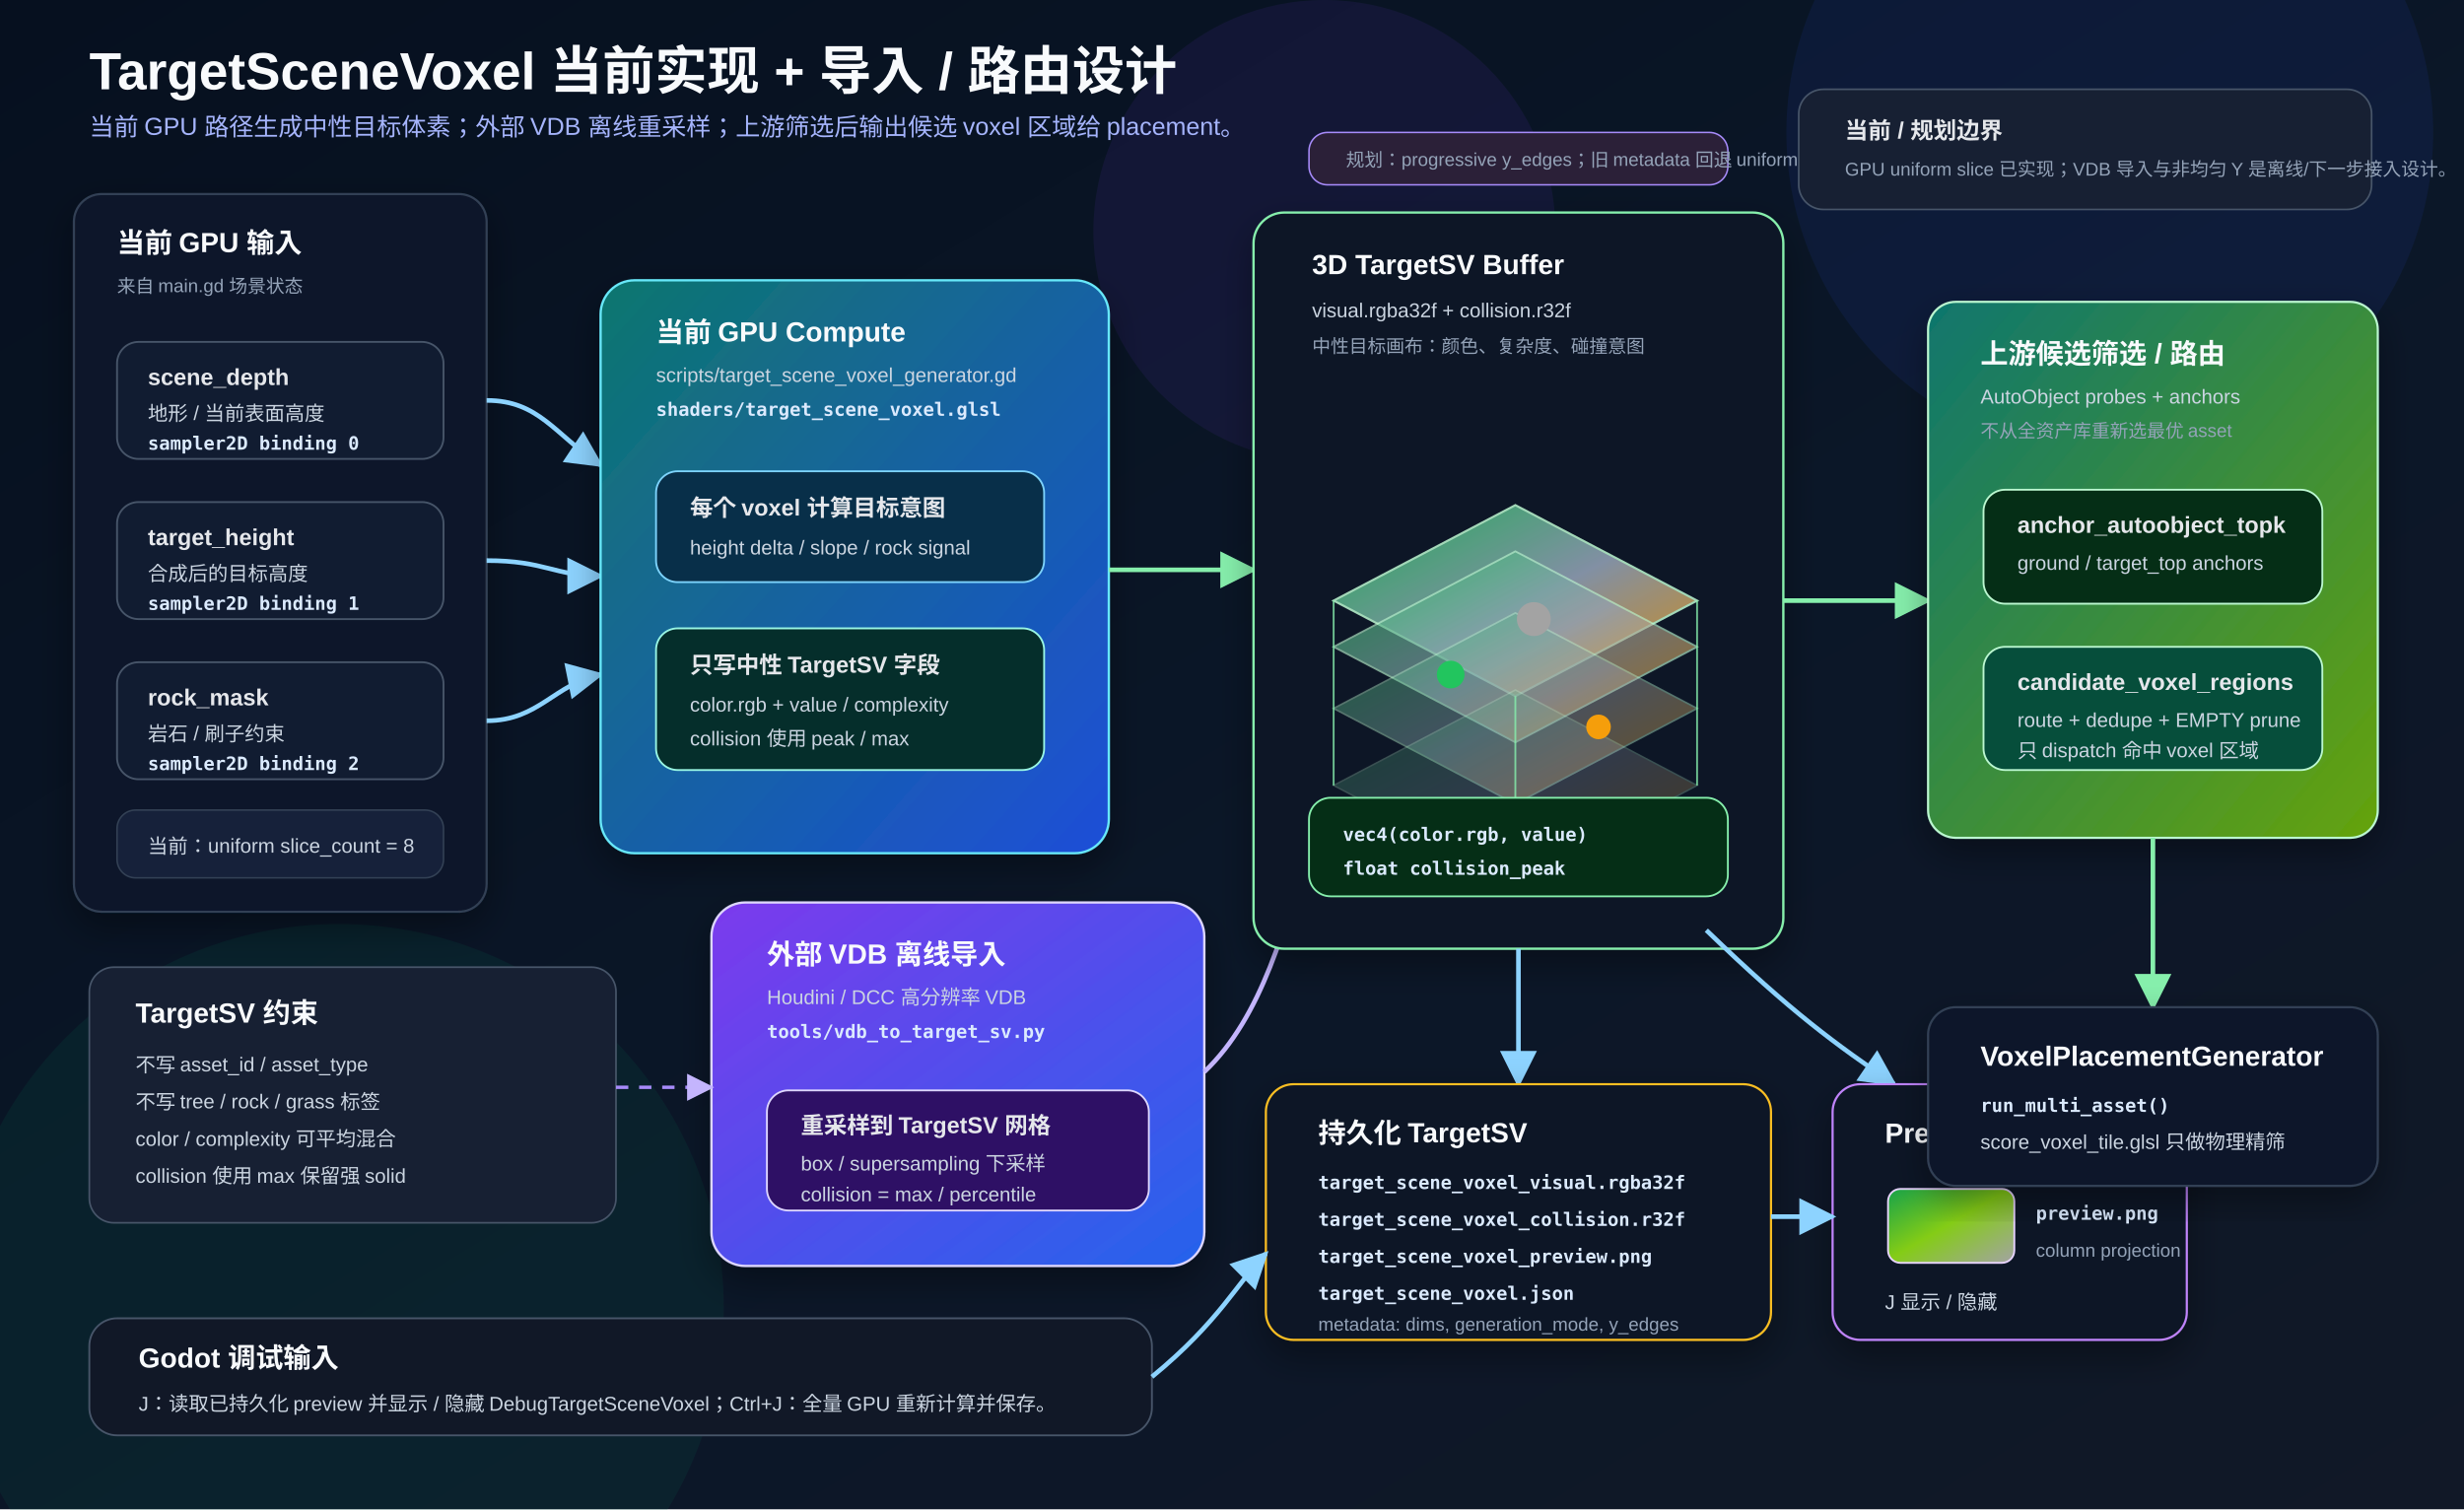
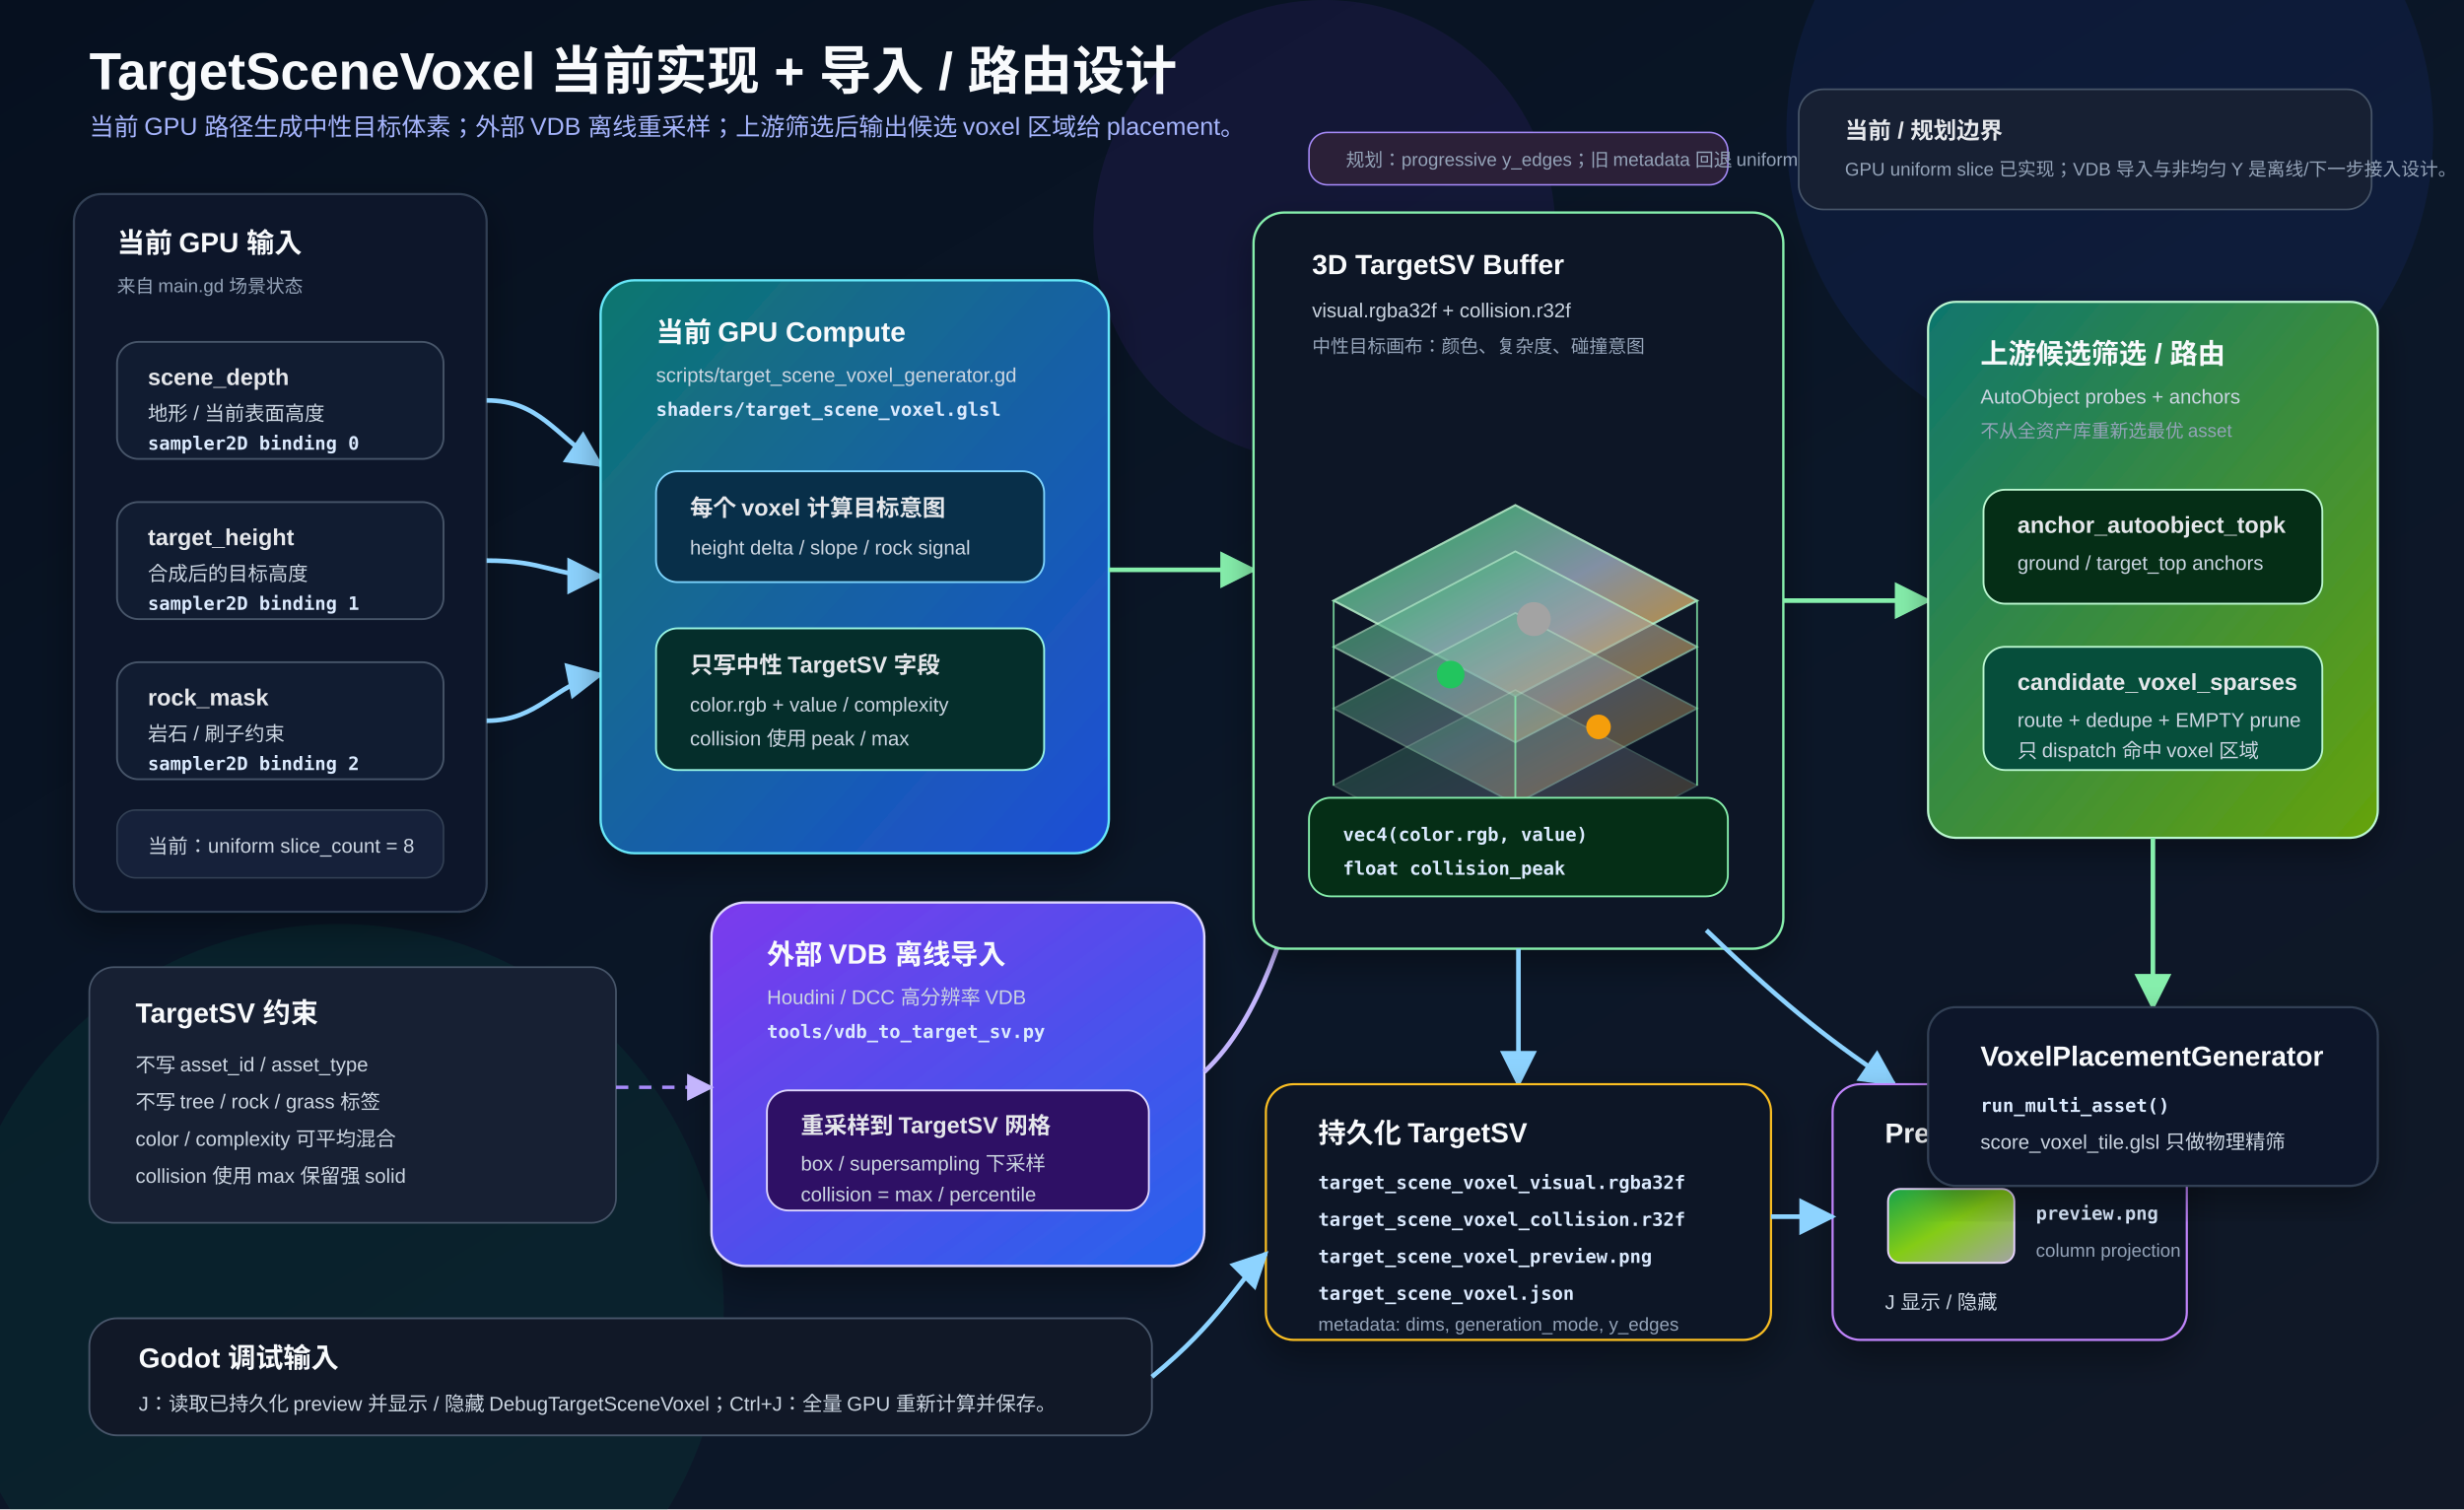
<svg xmlns="http://www.w3.org/2000/svg" width="1600" height="980" viewBox="0 0 1600 980" role="img" aria-labelledby="title desc">
  <defs>
    <linearGradient id="bg" x1="0" y1="0" x2="1" y2="1">
      <stop offset="0" stop-color="#06101f" />
      <stop offset="0.55" stop-color="#0b1728" />
      <stop offset="1" stop-color="#111827" />
    </linearGradient>
    <linearGradient id="gpu" x1="0" y1="0" x2="1" y2="1">
      <stop offset="0" stop-color="#0f766e" />
      <stop offset="1" stop-color="#1d4ed8" />
    </linearGradient>
    <linearGradient id="vdb" x1="0" y1="0" x2="1" y2="1">
      <stop offset="0" stop-color="#7c3aed" />
      <stop offset="1" stop-color="#2563eb" />
    </linearGradient>
    <linearGradient id="target" x1="0" y1="0" x2="1" y2="1">
      <stop offset="0" stop-color="#22c55e" />
      <stop offset="0.52" stop-color="#94a3b8" />
      <stop offset="1" stop-color="#f59e0b" />
    </linearGradient>
    <linearGradient id="route" x1="0" y1="0" x2="1" y2="1">
      <stop offset="0" stop-color="#0f766e" />
      <stop offset="1" stop-color="#65a30d" />
    </linearGradient>
    <linearGradient id="preview" x1="0" y1="0" x2="1" y2="1">
      <stop offset="0" stop-color="#16a34a" />
      <stop offset="0.48" stop-color="#84cc16" />
      <stop offset="1" stop-color="#a3a3a3" />
    </linearGradient>
    <filter id="shadow" x="-20%" y="-20%" width="140%" height="140%">
      <feDropShadow dx="0" dy="10" stdDeviation="12" flood-color="#000000" flood-opacity="0.35" />
    </filter>
    <marker id="arrow" viewBox="0 0 10 10" refX="9" refY="5" markerWidth="8" markerHeight="8" orient="auto-start-reverse">
      <path d="M 0 0 L 10 5 L 0 10 z" fill="#8dd3ff" />
    </marker>
    <marker id="arrowGreen" viewBox="0 0 10 10" refX="9" refY="5" markerWidth="8" markerHeight="8" orient="auto-start-reverse">
      <path d="M 0 0 L 10 5 L 0 10 z" fill="#86efac" />
    </marker>
    <marker id="arrowPurple" viewBox="0 0 10 10" refX="9" refY="5" markerWidth="8" markerHeight="8" orient="auto-start-reverse">
      <path d="M 0 0 L 10 5 L 0 10 z" fill="#c4b5fd" />
    </marker>
    <style>
      .title { font: 700 34px "Segoe UI", Arial, sans-serif; fill: #f8fafc; }
      .subtitle { font: 500 16px "Segoe UI", Arial, sans-serif; fill: #a5b4fc; }
      .section { font: 700 18px "Segoe UI", Arial, sans-serif; fill: #f8fafc; }
      .label { font: 600 15px "Segoe UI", Arial, sans-serif; fill: #e5e7eb; }
      .small { font: 500 13px "Segoe UI", Arial, sans-serif; fill: #cbd5e1; }
      .tiny { font: 500 12px "Segoe UI", Arial, sans-serif; fill: #94a3b8; }
      .mono { font: 600 12px Consolas, "Cascadia Mono", monospace; fill: #dbeafe; }
      .card { fill: #0f172a; stroke: #334155; stroke-width: 1.4; rx: 18; filter: url(#shadow); }
      .soft { fill: #111c31; stroke: #475569; stroke-width: 1.2; rx: 14; }
      .gpu-card { fill: url(#gpu); stroke: #67e8f9; stroke-width: 1.5; rx: 22; filter: url(#shadow); }
      .vdb-card { fill: url(#vdb); stroke: #ddd6fe; stroke-width: 1.5; rx: 22; filter: url(#shadow); }
      .target-card { fill: #101827; stroke: #86efac; stroke-width: 1.5; rx: 20; filter: url(#shadow); }
      .persist-card { fill: #111827; stroke: #fbbf24; stroke-width: 1.4; rx: 18; filter: url(#shadow); }
      .route-card { fill: url(#route); stroke: #bbf7d0; stroke-width: 1.4; rx: 18; filter: url(#shadow); }
      .debug-card { fill: #111827; stroke: #c084fc; stroke-width: 1.4; rx: 18; filter: url(#shadow); }
      .arrow { fill: none; stroke: #8dd3ff; stroke-width: 3; marker-end: url(#arrow); }
      .arrow-green { fill: none; stroke: #86efac; stroke-width: 3; marker-end: url(#arrowGreen); }
      .arrow-purple { fill: none; stroke: #c4b5fd; stroke-width: 3; marker-end: url(#arrowPurple); }
      .dash { fill: none; stroke: #64748b; stroke-width: 2; stroke-dasharray: 8 7; }
      .dash-purple { fill: none; stroke: #a78bfa; stroke-width: 2.2; stroke-dasharray: 8 7; marker-end: url(#arrowPurple); }
      .note { fill: #16213a; stroke: #334155; stroke-width: 1; rx: 12; }
      .warn { fill: #2b2038; stroke: #a78bfa; stroke-width: 1; rx: 12; }
    </style>
  </defs>
  <rect width="1600" height="980" fill="url(#bg)" />
  <circle cx="1370" cy="86" r="210" fill="#1e40af" opacity="0.13" />
  <circle cx="220" cy="850" r="250" fill="#047857" opacity="0.12" />
  <circle cx="860" cy="150" r="150" fill="#7c3aed" opacity="0.09" />
  <text x="58" y="58" class="title">TargetSceneVoxel 当前实现 + 导入 / 路由设计</text>
  <text x="58" y="88" class="subtitle">当前 GPU 路径生成中性目标体素；外部 VDB 离线重采样；上游筛选后输出候选 voxel 区域给 placement。</text>
  <rect x="48" y="126" width="268" height="466" class="card" />
  <text x="76" y="164" class="section">当前 GPU 输入</text>
  <text x="76" y="190" class="tiny">来自 main.gd 场景状态</text>
  <rect x="76" y="222" width="212" height="76" class="soft" />
  <text x="96" y="250" class="label">scene_depth</text>
  <text x="96" y="273" class="small">地形 / 当前表面高度</text>
  <text x="96" y="292" class="mono">sampler2D binding 0</text>
  <rect x="76" y="326" width="212" height="76" class="soft" />
  <text x="96" y="354" class="label">target_height</text>
  <text x="96" y="377" class="small">合成后的目标高度</text>
  <text x="96" y="396" class="mono">sampler2D binding 1</text>
  <rect x="76" y="430" width="212" height="76" class="soft" />
  <text x="96" y="458" class="label">rock_mask</text>
  <text x="96" y="481" class="small">岩石 / 刷子约束</text>
  <text x="96" y="500" class="mono">sampler2D binding 2</text>
  <rect x="76" y="526" width="212" height="44" class="note" />
  <text x="96" y="554" class="small">当前：uniform slice_count = 8</text>
  <path d="M 316 260 C 350 260 360 282 390 302" class="arrow" />
  <path d="M 316 364 C 354 364 360 374 390 374" class="arrow" />
  <path d="M 316 468 C 350 468 360 444 390 438" class="arrow" />
  <rect x="390" y="182" width="330" height="372" class="gpu-card" />
  <text x="426" y="222" class="section">当前 GPU Compute</text>
  <text x="426" y="248" class="small">scripts/target_scene_voxel_generator.gd</text>
  <text x="426" y="270" class="mono">shaders/target_scene_voxel.glsl</text>
  <rect x="426" y="306" width="252" height="72" fill="#082f49" stroke="#7dd3fc" stroke-width="1.2" rx="14" />
  <text x="448" y="335" class="label">每个 voxel 计算目标意图</text>
  <text x="448" y="360" class="small">height delta / slope / rock signal</text>
  <rect x="426" y="408" width="252" height="92" fill="#052e2b" stroke="#99f6e4" stroke-width="1.2" rx="14" />
  <text x="448" y="437" class="label">只写中性 TargetSV 字段</text>
  <text x="448" y="462" class="small">color.rgb + value / complexity</text>
  <text x="448" y="484" class="small">collision 使用 peak / max</text>
  <rect x="462" y="586" width="320" height="236" class="vdb-card" />
  <text x="498" y="626" class="section">外部 VDB 离线导入</text>
  <text x="498" y="652" class="small">Houdini / DCC 高分辨率 VDB</text>
  <text x="498" y="674" class="mono">tools/vdb_to_target_sv.py</text>
  <rect x="498" y="708" width="248" height="78" fill="#2e1065" stroke="#ddd6fe" stroke-width="1.2" rx="14" />
  <text x="520" y="736" class="label">重采样到 TargetSV 网格</text>
  <text x="520" y="760" class="small">box / supersampling 下采样</text>
  <text x="520" y="780" class="small">collision = max / percentile</text>
  <path d="M 720 370 C 764 370 780 370 814 370" class="arrow-green" />
  <path d="M 782 696 C 820 660 835 600 850 548" class="arrow-purple" />
  <rect x="814" y="138" width="344" height="478" class="target-card" />
  <text x="852" y="178" class="section">3D TargetSV Buffer</text>
  <text x="852" y="206" class="small">visual.rgba32f + collision.r32f</text>
  <text x="852" y="229" class="tiny">中性目标画布：颜色、复杂度、碰撞意图</text>
  <g transform="translate(866 266)">
    <polygon points="0,124 118,62 236,124 118,186" fill="url(#target)" opacity="0.86" stroke="#bbf7d0" stroke-width="1.4" />
    <polygon points="0,154 118,92 236,154 118,216" fill="url(#target)" opacity="0.64" stroke="#bbf7d0" stroke-width="1.2" />
    <polygon points="0,194 118,132 236,194 118,256" fill="url(#target)" opacity="0.42" stroke="#bbf7d0" stroke-width="1.1" />
    <polygon points="0,244 118,182 236,244 118,306" fill="url(#target)" opacity="0.26" stroke="#bbf7d0" stroke-width="1" />
    <line x1="0" y1="124" x2="0" y2="244" stroke="#86efac" stroke-width="1.2" opacity="0.8" />
    <line x1="118" y1="186" x2="118" y2="306" stroke="#86efac" stroke-width="1.2" opacity="0.8" />
    <line x1="236" y1="124" x2="236" y2="244" stroke="#86efac" stroke-width="1.2" opacity="0.8" />
    <circle cx="76" cy="172" r="9" fill="#22c55e" />
    <circle cx="130" cy="136" r="11" fill="#a3a3a3" />
    <circle cx="172" cy="206" r="8" fill="#f59e0b" />
  </g>
  <rect x="850" y="518" width="272" height="64" fill="#052e16" stroke="#86efac" stroke-width="1.2" rx="14" />
  <text x="872" y="546" class="mono">vec4(color.rgb, value)</text>
  <text x="872" y="568" class="mono">float collision_peak</text>
  <rect x="850" y="86" width="272" height="34" class="warn" />
  <text x="874" y="108" class="tiny">规划：progressive y_edges；旧 metadata 回退 uniform Y</text>
  <path d="M 986 616 C 986 652 986 672 986 704" class="arrow" />
  <path d="M 1108 604 C 1164 658 1192 678 1230 704" class="arrow" />
  <path d="M 1158 390 C 1202 390 1218 390 1252 390" class="arrow-green" />
  <rect x="822" y="704" width="328" height="166" class="persist-card" />
  <text x="856" y="742" class="section">持久化 TargetSV</text>
  <text x="856" y="772" class="mono">target_scene_voxel_visual.rgba32f</text>
  <text x="856" y="796" class="mono">target_scene_voxel_collision.r32f</text>
  <text x="856" y="820" class="mono">target_scene_voxel_preview.png</text>
  <text x="856" y="844" class="mono">target_scene_voxel.json</text>
  <text x="856" y="864" class="tiny">metadata: dims, generation_mode, y_edges</text>
  <rect x="1190" y="704" width="230" height="166" class="debug-card" />
  <text x="1224" y="742" class="section">Preview / Debug</text>
  <rect x="1226" y="772" width="82" height="48" fill="url(#preview)" stroke="#e9d5ff" stroke-width="1.2" rx="8" />
  <text x="1322" y="792" class="mono">preview.png</text>
  <text x="1322" y="816" class="tiny">column projection</text>
  <text x="1224" y="850" class="small">J 显示 / 隐藏</text>
  <rect x="1252" y="196" width="292" height="348" class="route-card" />
  <text x="1286" y="236" class="section">上游候选筛选 / 路由</text>
  <text x="1286" y="262" class="small">AutoObject probes + anchors</text>
  <text x="1286" y="284" class="tiny">不从全资产库重新选最优 asset</text>
  <rect x="1288" y="318" width="220" height="74" fill="#052e16" stroke="#bbf7d0" stroke-width="1.2" rx="14" />
  <text x="1310" y="346" class="label">anchor_autoobject_topk</text>
  <text x="1310" y="370" class="small">ground / target_top anchors</text>
  <rect x="1288" y="420" width="220" height="80" fill="#064e3b" stroke="#bbf7d0" stroke-width="1.2" rx="14" />
-   <text x="1310" y="448" class="label">candidate_voxel_regions</text>
+   <text x="1310" y="448" class="label">candidate_voxel_sparses</text>
  <text x="1310" y="472" class="small">route + dedupe + EMPTY prune</text>
  <text x="1310" y="492" class="small">只 dispatch 命中 voxel 区域</text>
  <path d="M 1398 544 C 1398 594 1398 624 1398 654" class="arrow-green" />
  <rect x="1252" y="654" width="292" height="116" class="card" />
  <text x="1286" y="692" class="section">VoxelPlacementGenerator</text>
  <text x="1286" y="722" class="mono">run_multi_asset()</text>
  <text x="1286" y="746" class="small">score_voxel_tile.glsl 只做物理精筛</text>
  <rect x="58" y="856" width="690" height="76" fill="#111827" stroke="#475569" stroke-width="1.2" rx="18" />
  <text x="90" y="888" class="section">Godot 调试输入</text>
  <text x="90" y="916" class="small">J：读取已持久化 preview 并显示 / 隐藏 DebugTargetSceneVoxel；Ctrl+J：全量 GPU 重新计算并保存。</text>
  <rect x="58" y="628" width="342" height="166" fill="#172033" stroke="#475569" stroke-width="1.1" rx="16" />
  <text x="88" y="664" class="section">TargetSV 约束</text>
  <text x="88" y="696" class="small">不写 asset_id / asset_type</text>
  <text x="88" y="720" class="small">不写 tree / rock / grass 标签</text>
  <text x="88" y="744" class="small">color / complexity 可平均混合</text>
  <text x="88" y="768" class="small">collision 使用 max 保留强 solid</text>
  <path d="M 400 706 C 426 706 438 706 462 706" class="dash-purple" />
  <path d="M 748 894 C 792 858 804 832 822 814" class="arrow" />
  <path d="M 1150 790 C 1168 790 1176 790 1190 790" class="arrow" />
  <rect x="1168" y="58" width="372" height="78" fill="#172033" stroke="#475569" stroke-width="1.1" rx="16" />
  <text x="1198" y="90" class="label">当前 / 规划边界</text>
  <text x="1198" y="114" class="tiny">GPU uniform slice 已实现；VDB 导入与非均匀 Y 是离线/下一步接入设计。</text>
</svg>
